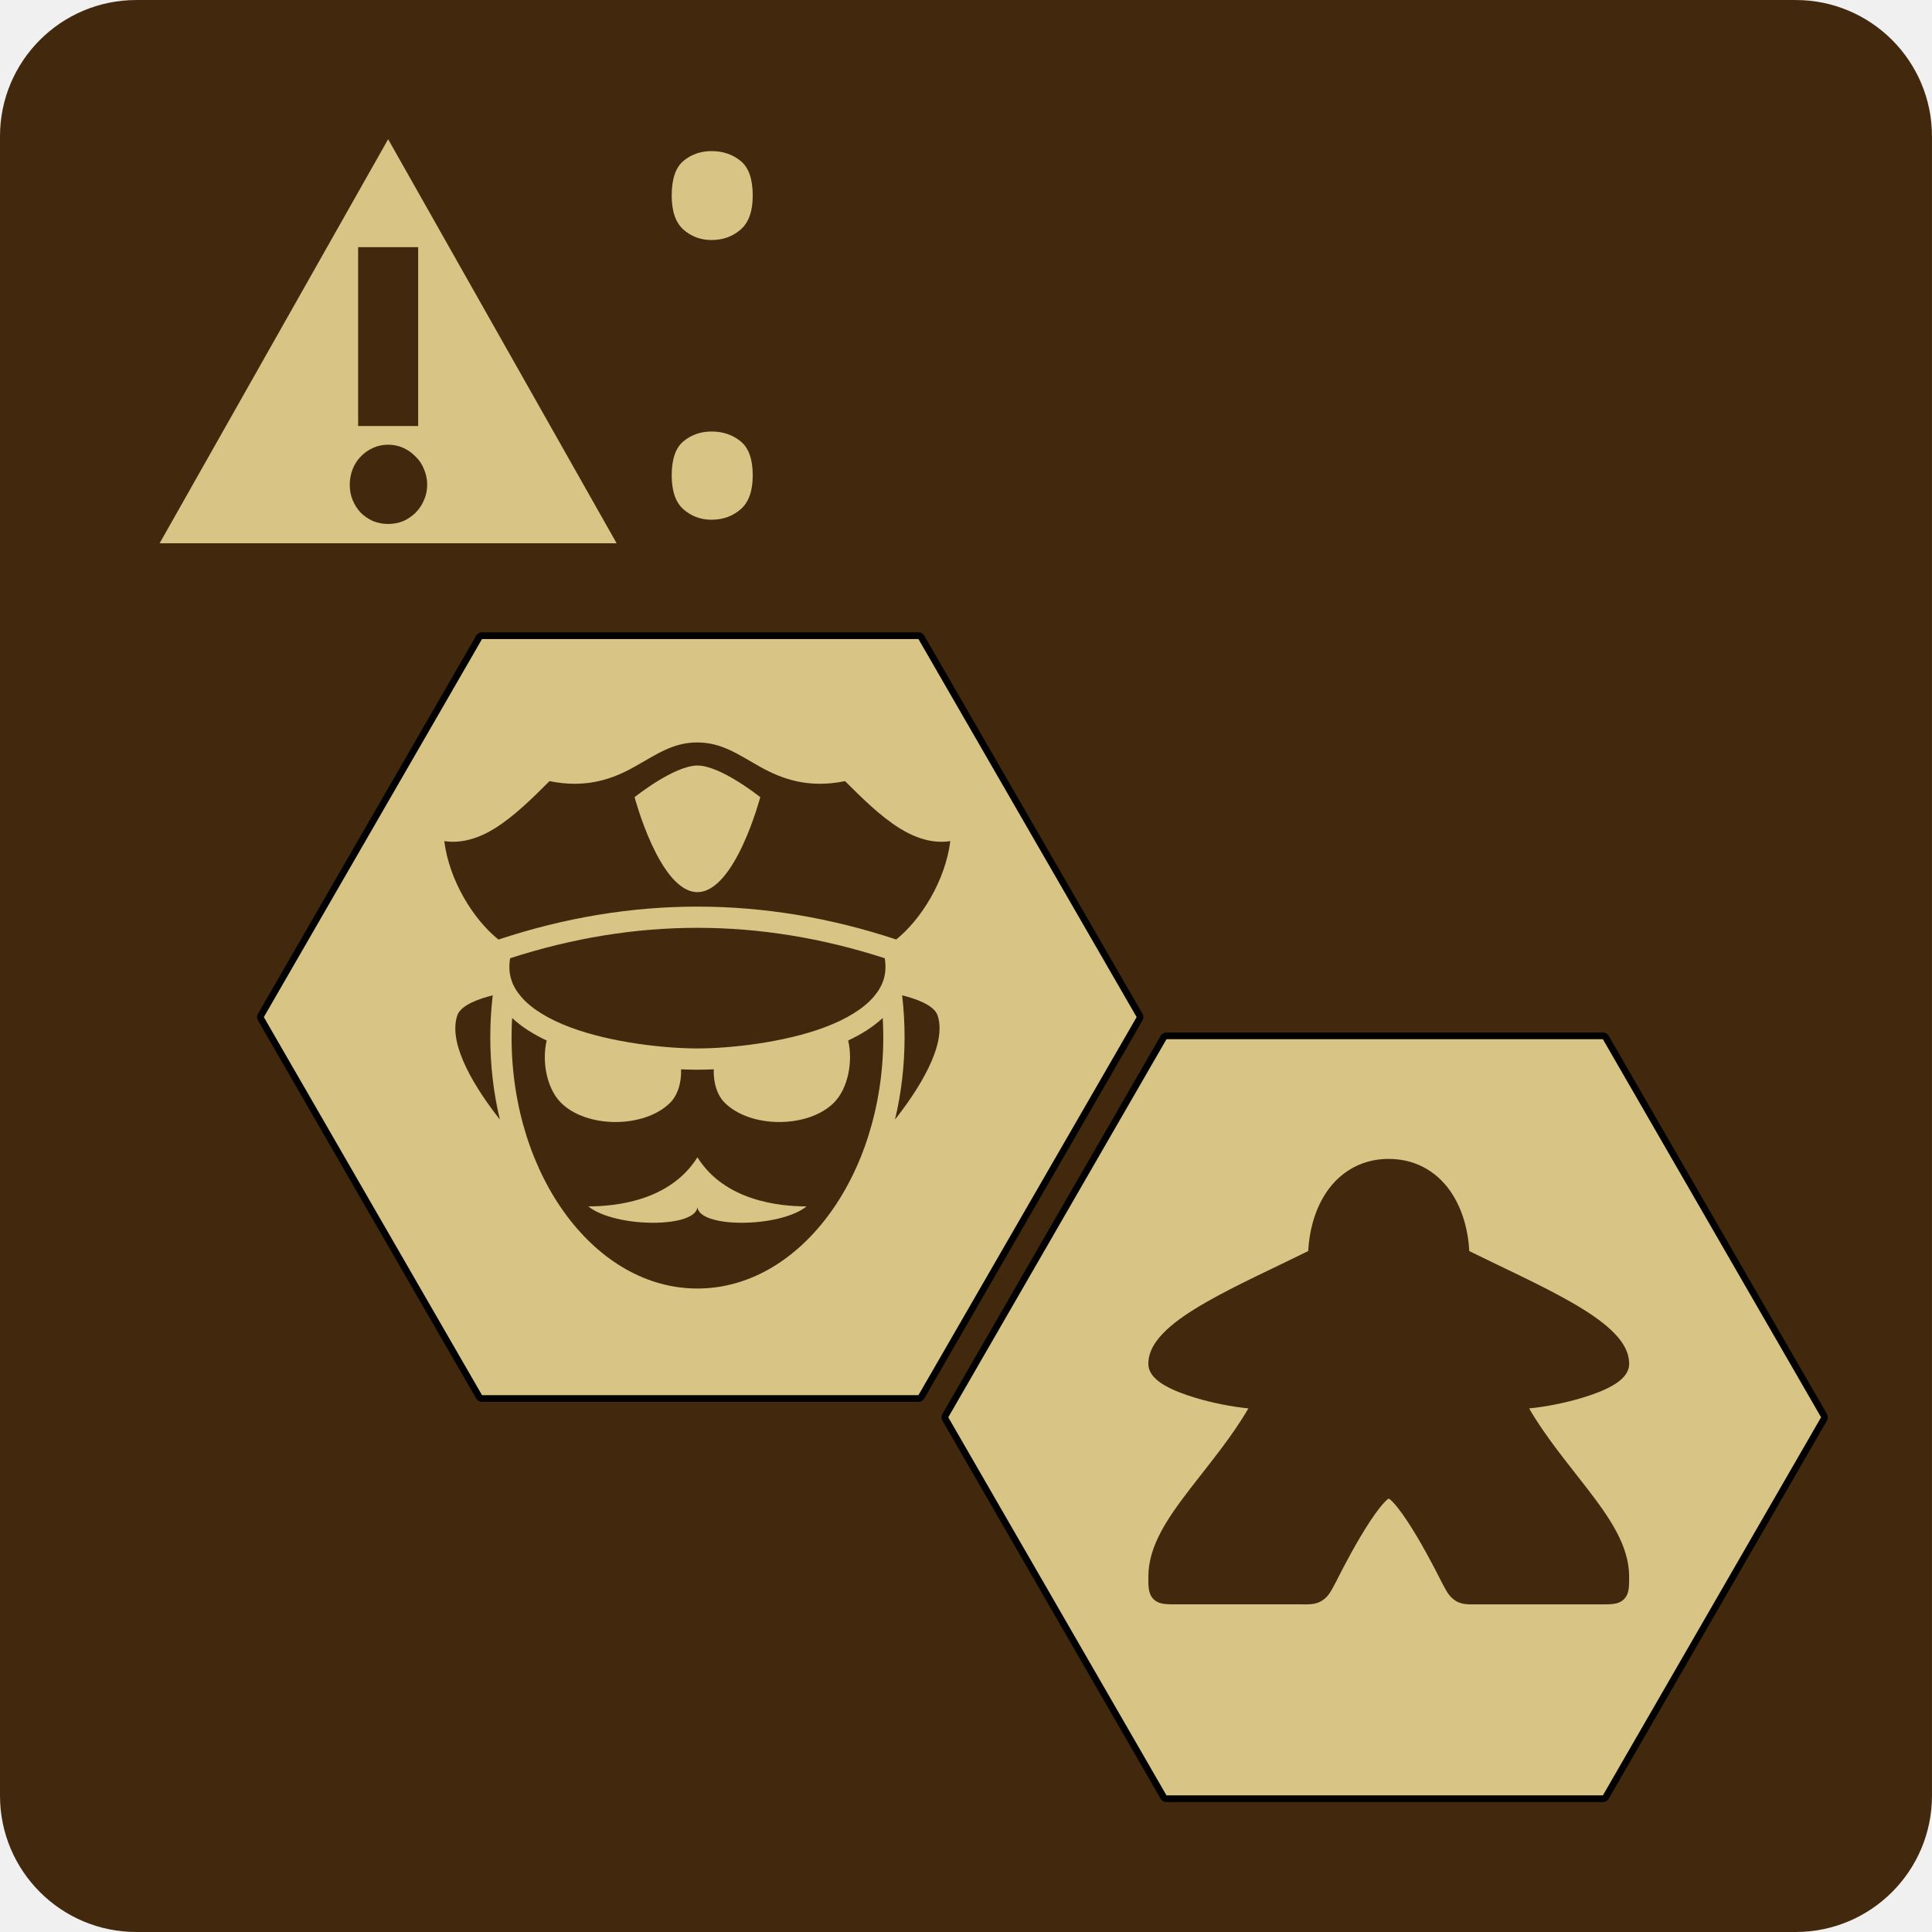
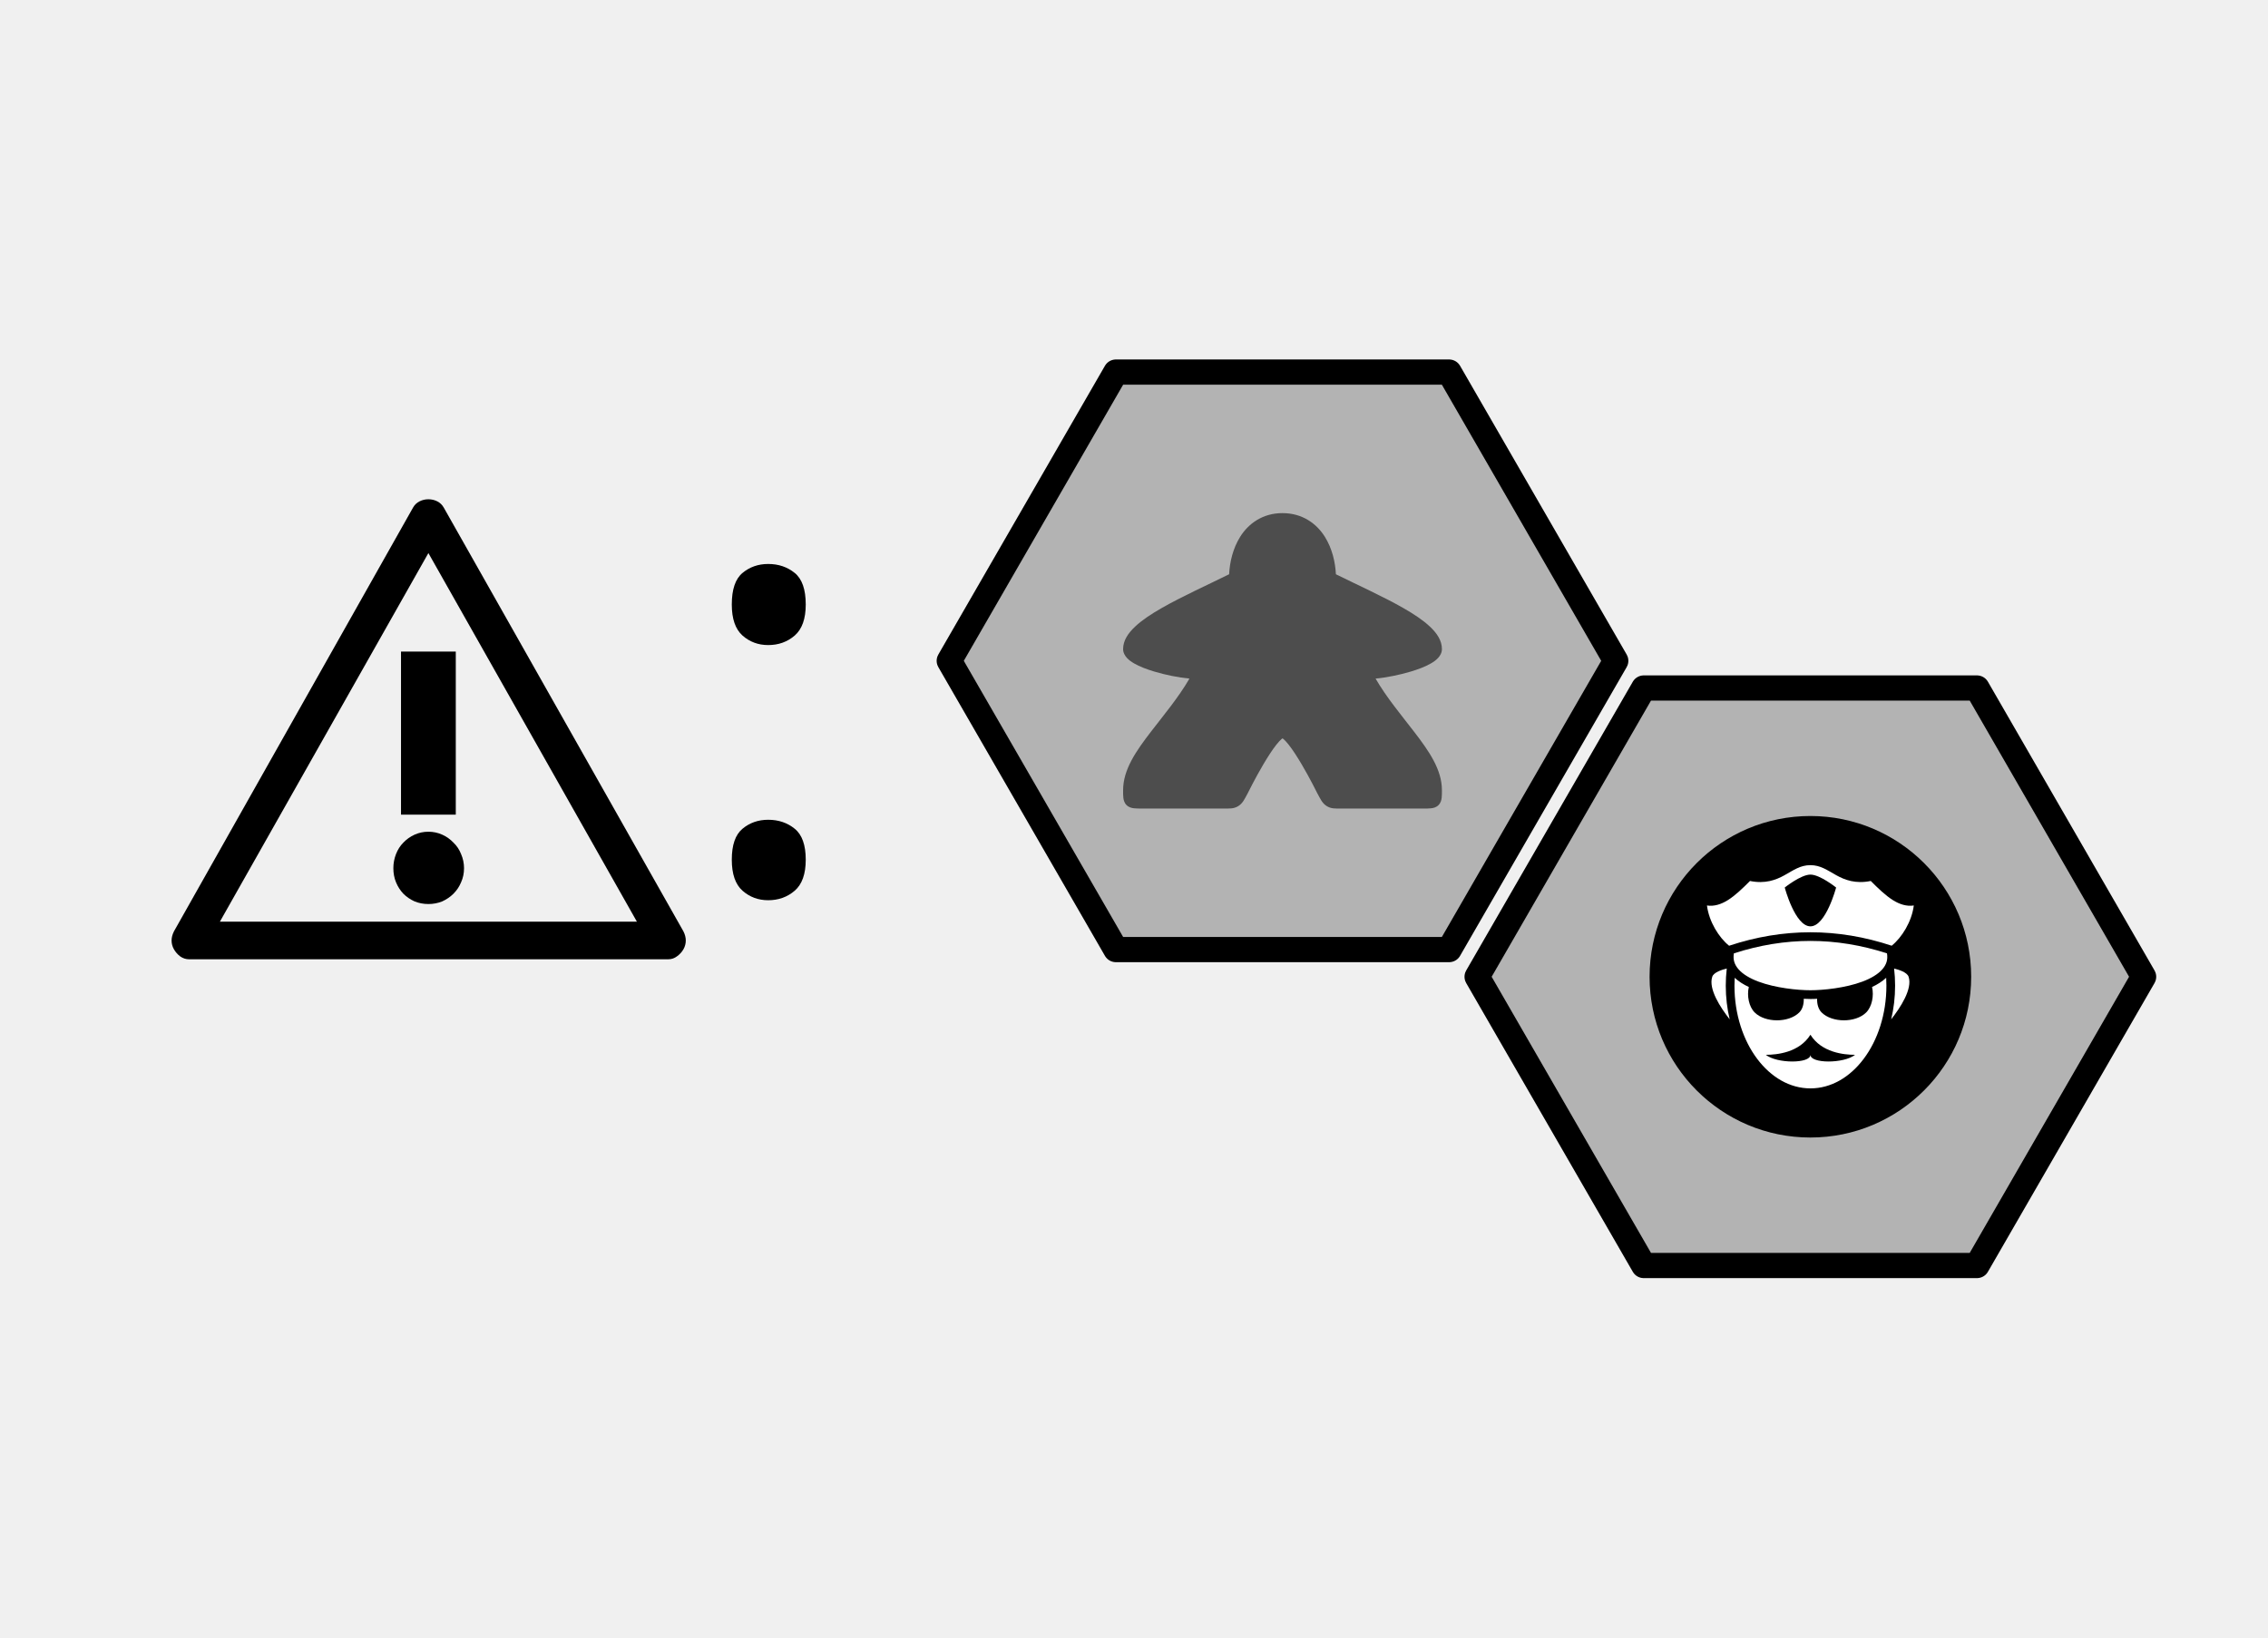
- <svg xmlns="http://www.w3.org/2000/svg" width="75" height="75" viewBox="0 0 75 75" id="svg5199" version="1.1">
+ <svg xmlns="http://www.w3.org/2000/svg" width="450" height="325" viewBox="0 0 450 325" id="svg5199" version="1.1">
  <defs id="defs5201" />
-   <g id="layer1" transform="translate(0,-977.3622)">
-     <rect ry="5.291" y="977.363" x="-1.3642023e-006" height="74.999" width="74.999" id="rect5171" style="fill:#42290d;fill-opacity:1;stroke:none;stroke-width:1.742;stroke-miterlimit:4;stroke-dasharray:none;stroke-opacity:1" />
-     <path transform="matrix(1.51768,0,0,1.518185,-564.5613,-657.395)" style="font-style:normal;font-weight:normal;font-size:medium;line-height:125%;font-family:sans-serif;letter-spacing:0px;word-spacing:0px;fill:#000000;fill-opacity:1;stroke:#000000;stroke-width:0.344;stroke-linecap:butt;stroke-linejoin:round;stroke-miterlimit:4;stroke-dasharray:none;stroke-dashoffset:0;stroke-opacity:1" id="path6226" d="m 412.989,1103.357 5.581,9.667 -5.581,9.667 -11.163,0 -5.581,-9.667 5.581,-9.667 z" />
-     <path transform="matrix(1.51768,0,0,1.518185,-564.5613,-657.395)" d="m 395.482,1093.124 5.581,9.667 -5.581,9.667 -11.163,0 -5.581,-9.667 5.581,-9.667 z" id="path6228" style="font-style:normal;font-weight:normal;font-size:medium;line-height:125%;font-family:sans-serif;letter-spacing:0px;word-spacing:0px;fill:#000000;fill-opacity:1;stroke:#000000;stroke-width:0.344;stroke-linecap:butt;stroke-linejoin:round;stroke-miterlimit:4;stroke-dasharray:none;stroke-dashoffset:0;stroke-opacity:1" />
-     <path id="path6230" d="m 53.909,1022.35 c -1.161,0 -1.996,0.615 -2.478,1.386 -0.431,0.69 -0.611,1.491 -0.646,2.192 -1.316,0.651 -2.774,1.307 -3.948,1.978 -0.616,0.352 -1.153,0.706 -1.557,1.087 -0.404,0.381 -0.702,0.809 -0.702,1.314 0,0.215 0.105,0.39 0.223,0.519 0.119,0.129 0.26,0.229 0.422,0.322 0.323,0.186 0.731,0.342 1.179,0.476 0.666,0.2 1.411,0.348 2.06,0.412 -0.645,1.112 -1.503,2.132 -2.255,3.111 -0.869,1.131 -1.628,2.215 -1.628,3.419 0,0.172 -0.004,0.306 0.014,0.441 0.015,0.135 0.054,0.303 0.19,0.437 0.136,0.134 0.302,0.169 0.437,0.184 0.135,0.015 0.272,0.015 0.446,0.015 l 4.796,0 c 0.348,0 0.603,0.021 0.865,-0.147 0.262,-0.169 0.358,-0.399 0.545,-0.743 l 0.004,0 0.004,-0.015 c 0,0 0.418,-0.85 0.917,-1.694 0.249,-0.422 0.52,-0.842 0.756,-1.14 0.118,-0.149 0.228,-0.267 0.307,-0.334 0.024,-0.02 0.035,-0.024 0.051,-0.033 0.016,0.015 0.027,0.015 0.051,0.033 0.079,0.067 0.19,0.185 0.307,0.334 0.236,0.298 0.506,0.718 0.756,1.14 0.499,0.844 0.917,1.694 0.917,1.694 l 0.004,0.015 0.004,0 c 0.187,0.344 0.282,0.573 0.542,0.742 0.26,0.169 0.515,0.149 0.858,0.149 l 4.818,0 c 0.172,0 0.306,0 0.44,-0.015 0.134,-0.015 0.301,-0.052 0.435,-0.186 0.134,-0.135 0.171,-0.301 0.186,-0.435 0.015,-0.134 0.014,-0.269 0.014,-0.441 0,-1.204 -0.759,-2.288 -1.628,-3.419 -0.752,-0.978 -1.61,-1.999 -2.255,-3.111 0.648,-0.064 1.394,-0.212 2.06,-0.412 0.448,-0.135 0.856,-0.29 1.179,-0.476 0.162,-0.093 0.304,-0.193 0.422,-0.322 0.118,-0.129 0.223,-0.304 0.223,-0.519 0,-0.505 -0.298,-0.934 -0.702,-1.314 -0.404,-0.38 -0.941,-0.735 -1.557,-1.087 -1.174,-0.671 -2.632,-1.327 -3.948,-1.978 -0.035,-0.701 -0.214,-1.502 -0.646,-2.192 -0.482,-0.772 -1.317,-1.386 -2.478,-1.386 z" style="fill:#ffffff;stroke:none;stroke-opacity:1" />
-     <g id="g6192" transform="matrix(0.4533909,0,0,0.4533909,12.29759,554.999)" style="fill:#ffffff">
-       <path style="fill:#ffffff" d="m 32.58,995.134 c 2.125,0 3.535,1.061 5.426,2.111 1.793,0.996 4.046,1.85 7.224,1.201 1.508,1.508 3.041,3.016 4.675,4.037 1.337,0.836 2.84,1.334 4.339,1.098 -0.43,3.384 -2.485,6.693 -4.633,8.426 -5.664,-1.877 -11.343,-2.816 -17.021,-2.816 -5.684,0 -11.367,0.941 -17.037,2.821 -2.15,-1.731 -4.208,-5.044 -4.639,-8.431 1.499,0.235 3.001,-0.263 4.339,-1.098 1.634,-1.021 3.166,-2.529 4.675,-4.037 3.178,0.649 5.432,-0.205 7.224,-1.201 1.892,-1.051 3.302,-2.111 5.427,-2.111 z m 0.011,1.977 c -2.005,0 -5.38,2.709 -5.38,2.709 0,0 2.147,8.129 5.38,8.129 3.233,0 5.38,-8.129 5.38,-8.129 0,0 -3.375,-2.709 -5.38,-2.709 z m 0,13.895 c 5.341,0 10.683,0.873 16.038,2.604 0.221,1.363 -0.153,2.376 -0.956,3.312 -0.896,1.045 -2.401,1.933 -4.185,2.601 -3.568,1.337 -8.194,1.811 -10.897,1.811 -2.703,0 -7.329,-0.473 -10.897,-1.811 -1.784,-0.668 -3.288,-1.556 -4.185,-2.601 -0.803,-0.937 -1.177,-1.949 -0.956,-3.312 5.355,-1.731 10.696,-2.604 16.038,-2.604 z m 17.528,5.782 c 0.994,0.241 2.725,0.787 3.036,1.72 0.85,2.55 -1.712,6.455 -3.65,8.919 0.534,-2.227 0.822,-4.595 0.822,-7.051 0,-1.22 -0.071,-2.418 -0.208,-3.588 z m -35.055,0 a 30.95,30.95 0 0 0 -0.208,3.588 c 0,2.456 0.288,4.824 0.822,7.051 -1.938,-2.464 -4.5,-6.37 -3.65,-8.919 0.311,-0.933 2.042,-1.478 3.036,-1.72 z m 33.393,1.94 c 0.031,0.544 0.048,1.093 0.048,1.648 0,6.008 -1.834,11.429 -4.746,15.31 -2.911,3.88 -6.85,6.204 -11.169,6.204 -4.318,0 -8.257,-2.324 -11.168,-6.204 -2.911,-3.88 -4.745,-9.302 -4.745,-15.309 0,-0.555 0.017,-1.104 0.048,-1.649 0.83,0.775 1.843,1.403 2.958,1.925 -0.432,1.842 0.027,4.132 1.224,5.329 2.203,2.202 7.144,2.202 9.347,0 0.682,-0.682 0.975,-1.769 0.936,-2.86 0.499,0.022 0.971,0.033 1.4,0.033 0.429,0 0.901,-0.012 1.4,-0.033 -0.039,1.091 0.254,2.178 0.937,2.86 2.203,2.202 7.144,2.202 9.347,0 1.197,-1.197 1.656,-3.487 1.224,-5.329 1.115,-0.522 2.129,-1.151 2.958,-1.926 z m -15.866,11.926 c -2.337,3.737 -7.01,4.204 -9.347,4.204 2.337,1.869 9.347,1.869 9.347,0 0,1.869 7.01,1.869 9.347,0 -2.337,0 -7.01,-0.467 -9.347,-4.204 z" id="path6194" />
-     </g>
-     <path d="m 412.989,1103.357 5.581,9.667 -5.581,9.667 -11.163,0 -5.581,-9.667 5.581,-9.667 z" id="path6667" style="font-style:normal;font-weight:normal;font-size:medium;line-height:125%;font-family:sans-serif;letter-spacing:0px;word-spacing:0px;fill:#d8c586;fill-opacity:1;stroke:none;stroke-width:0.344;stroke-linecap:butt;stroke-linejoin:round;stroke-miterlimit:4;stroke-dasharray:none;stroke-dashoffset:0;stroke-opacity:1" transform="matrix(1.51768,0,0,1.518185,-564.5613,-657.395)" />
-     <path style="font-style:normal;font-weight:normal;font-size:medium;line-height:125%;font-family:sans-serif;letter-spacing:0px;word-spacing:0px;fill:#d8c586;fill-opacity:1;stroke:none;stroke-width:0.344;stroke-linecap:butt;stroke-linejoin:round;stroke-miterlimit:4;stroke-dasharray:none;stroke-dashoffset:0;stroke-opacity:1" id="path6669" d="m 395.482,1093.124 5.581,9.667 -5.581,9.667 -11.163,0 -5.581,-9.667 5.581,-9.667 z" transform="matrix(1.51768,0,0,1.518185,-564.5613,-657.395)" />
-     <path style="fill:#42290d;fill-opacity:1;stroke:none;stroke-opacity:1" d="m 53.909,1022.35 c -1.161,0 -1.996,0.615 -2.478,1.386 -0.431,0.69 -0.611,1.491 -0.646,2.192 -1.316,0.651 -2.774,1.307 -3.948,1.978 -0.616,0.352 -1.153,0.706 -1.557,1.087 -0.404,0.381 -0.702,0.809 -0.702,1.314 0,0.215 0.105,0.39 0.223,0.519 0.119,0.129 0.26,0.229 0.422,0.322 0.323,0.186 0.731,0.342 1.179,0.476 0.666,0.2 1.411,0.348 2.06,0.412 -0.645,1.112 -1.503,2.132 -2.255,3.111 -0.869,1.131 -1.628,2.215 -1.628,3.419 0,0.172 -0.004,0.306 0.014,0.441 0.015,0.135 0.054,0.303 0.19,0.437 0.136,0.134 0.302,0.169 0.437,0.184 0.135,0.015 0.272,0.015 0.446,0.015 l 4.796,0 c 0.348,0 0.603,0.021 0.865,-0.147 0.262,-0.169 0.358,-0.399 0.545,-0.743 l 0.004,0 0.004,-0.015 c 0,0 0.418,-0.85 0.917,-1.694 0.249,-0.422 0.52,-0.842 0.756,-1.14 0.118,-0.149 0.228,-0.267 0.307,-0.334 0.024,-0.02 0.035,-0.024 0.051,-0.033 0.016,0.015 0.027,0.015 0.051,0.033 0.079,0.067 0.19,0.185 0.307,0.334 0.236,0.298 0.506,0.718 0.756,1.14 0.499,0.844 0.917,1.694 0.917,1.694 l 0.004,0.015 0.004,0 c 0.187,0.344 0.282,0.573 0.542,0.742 0.26,0.169 0.515,0.149 0.858,0.149 l 4.818,0 c 0.172,0 0.306,0 0.44,-0.015 0.134,-0.015 0.301,-0.052 0.435,-0.186 0.134,-0.135 0.171,-0.301 0.186,-0.435 0.015,-0.134 0.014,-0.269 0.014,-0.441 0,-1.204 -0.759,-2.288 -1.628,-3.419 -0.752,-0.978 -1.61,-1.999 -2.255,-3.111 0.648,-0.064 1.394,-0.212 2.06,-0.412 0.448,-0.135 0.856,-0.29 1.179,-0.476 0.162,-0.093 0.304,-0.193 0.422,-0.322 0.118,-0.129 0.223,-0.304 0.223,-0.519 0,-0.505 -0.298,-0.934 -0.702,-1.314 -0.404,-0.38 -0.941,-0.735 -1.557,-1.087 -1.174,-0.671 -2.632,-1.327 -3.948,-1.978 -0.035,-0.701 -0.214,-1.502 -0.646,-2.192 -0.482,-0.772 -1.317,-1.386 -2.478,-1.386 z" id="path6671" />
-     <g style="fill:#42290d;fill-opacity:1" transform="matrix(0.4533909,0,0,0.4533909,12.29759,554.999)" id="g6673">
-       <path id="path6675" d="m 32.58,995.134 c 2.125,0 3.535,1.061 5.426,2.111 1.793,0.996 4.046,1.85 7.224,1.201 1.508,1.508 3.041,3.016 4.675,4.037 1.337,0.836 2.84,1.334 4.339,1.098 -0.43,3.384 -2.485,6.693 -4.633,8.426 -5.664,-1.877 -11.343,-2.816 -17.021,-2.816 -5.684,0 -11.367,0.941 -17.037,2.821 -2.15,-1.731 -4.208,-5.044 -4.639,-8.431 1.499,0.235 3.001,-0.263 4.339,-1.098 1.634,-1.021 3.166,-2.529 4.675,-4.037 3.178,0.649 5.432,-0.205 7.224,-1.201 1.892,-1.051 3.302,-2.111 5.427,-2.111 z m 0.011,1.977 c -2.005,0 -5.38,2.709 -5.38,2.709 0,0 2.147,8.129 5.38,8.129 3.233,0 5.38,-8.129 5.38,-8.129 0,0 -3.375,-2.709 -5.38,-2.709 z m 0,13.895 c 5.341,0 10.683,0.873 16.038,2.604 0.221,1.363 -0.153,2.376 -0.956,3.312 -0.896,1.045 -2.401,1.933 -4.185,2.601 -3.568,1.337 -8.194,1.811 -10.897,1.811 -2.703,0 -7.329,-0.473 -10.897,-1.811 -1.784,-0.668 -3.288,-1.556 -4.185,-2.601 -0.803,-0.937 -1.177,-1.949 -0.956,-3.312 5.355,-1.731 10.696,-2.604 16.038,-2.604 z m 17.528,5.782 c 0.994,0.241 2.725,0.787 3.036,1.72 0.85,2.55 -1.712,6.455 -3.65,8.919 0.534,-2.227 0.822,-4.595 0.822,-7.051 0,-1.22 -0.071,-2.418 -0.208,-3.588 z m -35.055,0 a 30.95,30.95 0 0 0 -0.208,3.588 c 0,2.456 0.288,4.824 0.822,7.051 -1.938,-2.464 -4.5,-6.37 -3.65,-8.919 0.311,-0.933 2.042,-1.478 3.036,-1.72 z m 33.393,1.94 c 0.031,0.544 0.048,1.093 0.048,1.648 0,6.008 -1.834,11.429 -4.746,15.31 -2.911,3.88 -6.85,6.204 -11.169,6.204 -4.318,0 -8.257,-2.324 -11.168,-6.204 -2.911,-3.88 -4.745,-9.302 -4.745,-15.309 0,-0.555 0.017,-1.104 0.048,-1.649 0.83,0.775 1.843,1.403 2.958,1.925 -0.432,1.842 0.027,4.132 1.224,5.329 2.203,2.202 7.144,2.202 9.347,0 0.682,-0.682 0.975,-1.769 0.936,-2.86 0.499,0.022 0.971,0.033 1.4,0.033 0.429,0 0.901,-0.012 1.4,-0.033 -0.039,1.091 0.254,2.178 0.937,2.86 2.203,2.202 7.144,2.202 9.347,0 1.197,-1.197 1.656,-3.487 1.224,-5.329 1.115,-0.522 2.129,-1.151 2.958,-1.926 z m -15.866,11.926 c -2.337,3.737 -7.01,4.204 -9.347,4.204 2.337,1.869 9.347,1.869 9.347,0 0,1.869 7.01,1.869 9.347,0 -2.337,0 -7.01,-0.467 -9.347,-4.204 z" style="fill:#42290d;fill-opacity:1" />
-     </g>
-     <g transform="matrix(0.2515367,0,0,0.2511198,-179.9564,945.539)" id="g14013">
-       <g transform="matrix(2.550236,0,0,2.550236,115.6104,213.8934)" id="g14015" style="font-style:normal;font-weight:normal;font-size:40px;line-height:125%;font-family:sans-serif;letter-spacing:0px;word-spacing:0px;fill:#42290d;fill-opacity:1;stroke:none;stroke-width:1px;stroke-linecap:butt;stroke-linejoin:miter;stroke-opacity:1">
-         <g transform="translate(301.3221,-340.9481)" id="g14017">
-           <path id="path14019" style="fill:#d8c586;fill-opacity:1" d="m -27.006,341.938 -31.214,0 c -0.218,0 -0.416,-0.064 -0.595,-0.192 -0.166,-0.128 -0.301,-0.282 -0.403,-0.461 -0.102,-0.179 -0.154,-0.371 -0.154,-0.576 0,-0.192 0.051,-0.39 0.154,-0.595 l 15.588,-27.682 c 0.102,-0.179 0.243,-0.314 0.422,-0.403 0.179,-0.09 0.371,-0.134 0.576,-0.134 0.205,0 0.397,0.045 0.576,0.134 0.179,0.089 0.32,0.224 0.422,0.403 l 15.626,27.682 c 0.102,0.205 0.154,0.403 0.154,0.595 0,0.205 -0.051,0.397 -0.154,0.576 -0.102,0.179 -0.243,0.333 -0.422,0.461 -0.166,0.128 -0.358,0.192 -0.576,0.192 z" />
-           <path d="m -26.734,342.199 -31.758,0 q -0.332,0 -0.605,-0.195 -0.254,-0.195 -0.41,-0.469 -0.156,-0.273 -0.156,-0.586 0,-0.293 0.156,-0.605 l 15.859,-28.164 q 0.156,-0.273 0.43,-0.41 0.273,-0.137 0.586,-0.137 0.312,0 0.586,0.137 0.273,0.137 0.43,0.41 l 15.898,28.164 q 0.156,0.312 0.156,0.605 0,0.312 -0.156,0.586 -0.156,0.273 -0.43,0.469 -0.254,0.195 -0.586,0.195 z m -29.727,-2.5 27.656,0 -13.828,-24.492 -13.828,24.492 z m 15.645,-7.109 -3.633,0 0,-10.84 3.633,0 0,10.84 z m 0.547,3.555 q 0,0.508 -0.195,0.938 -0.176,0.43 -0.508,0.762 -0.312,0.312 -0.742,0.508 -0.43,0.176 -0.918,0.176 -0.488,0 -0.918,-0.176 -0.43,-0.195 -0.742,-0.508 -0.312,-0.332 -0.488,-0.762 -0.176,-0.43 -0.176,-0.938 0,-0.488 0.176,-0.938 0.176,-0.449 0.488,-0.762 0.312,-0.332 0.742,-0.527 0.43,-0.195 0.918,-0.195 0.488,0 0.918,0.195 0.43,0.195 0.742,0.527 0.332,0.312 0.508,0.762 0.195,0.449 0.195,0.938 z" style="fill:#42290d;fill-opacity:1" id="path14021" />
-         </g>
-       </g>
-       <text transform="scale(0.9991845,1.000816)" id="text14023" y="205.494" x="812.498" style="font-style:normal;font-weight:normal;font-size:100.953px;line-height:125%;font-family:sans-serif;letter-spacing:0px;word-spacing:0px;fill:#d8c586;fill-opacity:1;stroke:none;stroke-width:1px;stroke-linecap:butt;stroke-linejoin:miter;stroke-opacity:1" xml:space="preserve">
-         <tspan y="205.494" x="812.498" id="tspan14025">:</tspan>
-       </text>
+   <g id="layer1" transform="translate(0,-727.3622)">
+     <path id="path14021" style="font-style:normal;font-weight:normal;font-size:medium;line-height:125%;font-family:sans-serif;letter-spacing:0px;word-spacing:0px;fill:#000000;fill-opacity:1;stroke:none;stroke-width:1px;stroke-linecap:butt;stroke-linejoin:miter;stroke-opacity:1" d="m 132.563,917.745 -95.012,0 q -0.993,0 -1.811,-0.583 -0.76,-0.583 -1.227,-1.4 -0.467,-0.817 -0.467,-1.75 0,-0.875 0.467,-1.808 L 81.961,828.083 q 0.467,-0.817 1.285,-1.225 0.818,-0.409 1.753,-0.409 0.935,0 1.753,0.409 0.818,0.409 1.286,1.225 l 47.564,84.12 q 0.467,0.933 0.467,1.808 0,0.933 -0.467,1.75 -0.467,0.817 -1.286,1.4 -0.76,0.583 -1.753,0.583 z m -88.935,-7.467 82.741,0 -41.37,-73.153 -41.37,73.153 z m 46.805,-21.234 -10.868,0 0,-32.376 10.868,0 0,32.376 z m 1.636,10.617 q 0,1.517 -0.584,2.8 -0.526,1.283 -1.519,2.275 -0.935,0.933 -2.22,1.517 -1.286,0.525 -2.746,0.525 -1.461,0 -2.746,-0.525 -1.285,-0.583 -2.22,-1.517 -0.935,-0.992 -1.461,-2.275 -0.526,-1.283 -0.526,-2.8 0,-1.458 0.526,-2.8 0.526,-1.342 1.461,-2.275 0.935,-0.992 2.22,-1.575 1.286,-0.583 2.746,-0.583 1.461,0 2.746,0.583 1.286,0.583 2.22,1.575 0.993,0.933 1.519,2.275 0.584,1.342 0.584,2.8 z" />
+     <text xml:space="preserve" style="font-style:normal;font-weight:normal;font-size:118.332px;line-height:125%;font-family:sans-serif;letter-spacing:0px;word-spacing:0px;fill:#000000;fill-opacity:1;stroke:none;stroke-width:1px;stroke-linecap:butt;stroke-linejoin:miter;stroke-opacity:1" x="136.681" y="904.379" id="text14023" transform="scale(1.000014,0.9999864)">
+       <tspan id="tspan14025" x="136.681" y="904.379">:</tspan>
+     </text>
+     <path transform="matrix(5.923528,0,0,5.927888,-2055.122,-5678.711)" d="m 395.482,1093.124 5.581,9.667 -5.581,9.667 -11.163,0 -5.581,-9.667 5.581,-9.667 z" id="path5084" style="font-style:normal;font-weight:normal;font-size:medium;line-height:125%;font-family:sans-serif;letter-spacing:0px;word-spacing:0px;fill:#b3b3b3;fill-opacity:1;stroke:#000000;stroke-width:0.844;stroke-linecap:butt;stroke-linejoin:round;stroke-miterlimit:4;stroke-dasharray:none;stroke-dashoffset:0;stroke-opacity:1" />
+     <path id="path5086" d="m 358.775,879.999 c -4.531,0 -7.79,2.399 -9.673,5.413 -1.683,2.695 -2.384,5.821 -2.52,8.56 -5.137,2.541 -10.828,5.104 -15.409,7.724 -2.403,1.375 -4.499,2.757 -6.076,4.242 -1.577,1.486 -2.741,3.159 -2.741,5.132 0,0.84 0.41,1.524 0.871,2.027 0.463,0.503 1.016,0.893 1.647,1.257 1.261,0.728 2.851,1.335 4.601,1.86 2.599,0.78 5.509,1.36 8.039,1.608 -2.517,4.34 -5.866,8.326 -8.802,12.145 -3.393,4.415 -6.355,8.648 -6.355,13.351 0,0.671 -0.016,1.196 0.053,1.723 0.059,0.53 0.211,1.184 0.74,1.706 0.529,0.519 1.178,0.661 1.706,0.719 0.528,0.058 1.06,0.058 1.742,0.058 l 18.72,0 c 1.359,0 2.354,0.085 3.378,-0.575 1.024,-0.658 1.397,-1.558 2.126,-2.902 l 0.016,0 0.016,-0.058 c 0,0 1.632,-3.32 3.579,-6.616 0.973,-1.647 2.03,-3.287 2.95,-4.45 0.461,-0.581 0.89,-1.042 1.2,-1.303 0.095,-0.074 0.138,-0.095 0.199,-0.133 0.061,0.058 0.104,0.058 0.199,0.133 0.31,0.26 0.74,0.721 1.2,1.303 0.919,1.162 1.976,2.803 2.95,4.45 1.947,3.295 3.579,6.616 3.579,6.616 l 0.016,0.058 0.016,0 c 0.729,1.344 1.099,2.238 2.116,2.898 1.017,0.66 2.01,0.581 3.349,0.581 l 18.803,0 c 0.671,0 1.195,0 1.719,-0.058 0.524,-0.058 1.175,-0.201 1.699,-0.728 0.524,-0.53 0.669,-1.175 0.727,-1.7 0.059,-0.519 0.053,-1.048 0.053,-1.721 0,-4.702 -2.962,-8.935 -6.355,-13.35 -2.936,-3.82 -6.285,-7.806 -8.802,-12.146 2.53,-0.249 5.441,-0.828 8.039,-1.608 1.749,-0.53 3.339,-1.132 4.601,-1.86 0.631,-0.36 1.185,-0.754 1.646,-1.256 0.462,-0.503 0.871,-1.187 0.871,-2.027 0,-1.973 -1.164,-3.646 -2.741,-5.132 -1.577,-1.485 -3.673,-2.868 -6.076,-4.242 -4.582,-2.62 -10.273,-5.183 -15.41,-7.724 -0.137,-2.738 -0.837,-5.865 -2.52,-8.56 -1.882,-3.014 -5.141,-5.413 -9.673,-5.413 z" style="fill:#ffffff;stroke:none;stroke-opacity:1" />
+     <path d="m 412.989,1103.357 5.581,9.667 -5.581,9.667 -11.163,0 -5.581,-9.667 5.581,-9.667 z" id="path5092" style="font-style:normal;font-weight:normal;font-size:medium;line-height:125%;font-family:sans-serif;letter-spacing:0px;word-spacing:0px;fill:#b3b3b3;fill-opacity:1;stroke:#000000;stroke-width:0.844;stroke-linecap:butt;stroke-linejoin:round;stroke-miterlimit:4;stroke-dasharray:none;stroke-dashoffset:0;stroke-opacity:1" transform="matrix(5.923528,0,0,5.927888,-2054.092,-5676.671)" />
+     <path style="fill:#4d4d4d;fill-opacity:1;stroke:none;stroke-opacity:1" d="m 254.463,829.195 c -3.935,0 -6.764,2.083 -8.399,4.7 -1.462,2.34 -2.07,5.054 -2.188,7.432 -4.46,2.207 -9.401,4.432 -13.38,6.707 -2.087,1.194 -3.906,2.394 -5.276,3.684 -1.369,1.29 -2.38,2.743 -2.38,4.456 0,0.729 0.356,1.323 0.756,1.76 0.402,0.437 0.882,0.775 1.43,1.091 1.095,0.632 2.476,1.159 3.995,1.615 2.256,0.677 4.783,1.181 6.98,1.396 -2.185,3.769 -5.094,7.23 -7.643,10.546 -2.946,3.833 -5.518,7.509 -5.518,11.592 0,0.583 -0.014,1.038 0.046,1.496 0.052,0.46 0.183,1.028 0.643,1.481 0.46,0.451 1.023,0.574 1.481,0.624 0.458,0.05 0.92,0.05 1.513,0.05 l 16.254,0 c 1.18,0 2.044,0.074 2.933,-0.499 0.889,-0.572 1.213,-1.352 1.846,-2.519 l 0.014,0 0.014,-0.051 c 0,0 1.417,-2.883 3.107,-5.744 0.845,-1.43 1.763,-2.854 2.561,-3.864 0.4,-0.505 0.773,-0.905 1.042,-1.131 0.082,-0.064 0.12,-0.083 0.173,-0.115 0.053,0.051 0.09,0.051 0.173,0.115 0.269,0.226 0.643,0.626 1.042,1.131 0.798,1.009 1.716,2.434 2.561,3.864 1.69,2.861 3.107,5.744 3.107,5.744 l 0.014,0.051 0.014,0 c 0.633,1.167 0.954,1.943 1.838,2.516 0.883,0.573 1.745,0.505 2.908,0.505 l 16.326,0 c 0.583,0 1.038,0 1.493,-0.05 0.455,-0.05 1.02,-0.175 1.475,-0.632 0.455,-0.46 0.581,-1.02 0.631,-1.476 0.052,-0.451 0.046,-0.91 0.046,-1.494 0,-4.083 -2.572,-7.758 -5.518,-11.591 -2.549,-3.316 -5.457,-6.777 -7.643,-10.546 2.197,-0.216 4.724,-0.719 6.98,-1.396 1.519,-0.46 2.9,-0.983 3.995,-1.615 0.548,-0.313 1.029,-0.655 1.43,-1.091 0.401,-0.437 0.757,-1.031 0.757,-1.76 0,-1.713 -1.01,-3.165 -2.38,-4.456 -1.37,-1.289 -3.189,-2.49 -5.276,-3.684 -3.978,-2.275 -8.919,-4.5 -13.38,-6.707 -0.119,-2.378 -0.727,-5.092 -2.188,-7.432 -1.634,-2.617 -4.464,-4.7 -8.399,-4.7 z" id="path5096" />
+     <g id="g4163" transform="matrix(0.7089783,0,0,0.7089783,75.10439,263.2266)">
+       <circle r="45" cy="928.076" cx="400.714" id="path4151" style="fill:#000000;stroke:none;stroke-width:3;stroke-miterlimit:4;stroke-dasharray:none;stroke-opacity:1" />
+       <path style="fill:#ffffff;fill-opacity:1" d="m 400.714,896.832 c 2.839,0 4.723,1.417 7.25,2.822 2.395,1.331 5.406,2.473 9.652,1.606 2.015,2.015 4.062,4.03 6.245,5.395 1.786,1.117 3.794,1.783 5.797,1.468 -0.575,4.522 -3.32,8.945 -6.189,11.261 -7.567,-2.509 -15.154,-3.763 -22.74,-3.763 -7.593,0 -15.187,1.257 -22.761,3.771 -2.873,-2.313 -5.622,-6.741 -6.197,-11.268 2.002,0.314 4.01,-0.352 5.797,-1.468 2.183,-1.365 4.23,-3.38 6.245,-5.395 4.246,0.867 7.257,-0.273 9.652,-1.605 2.527,-1.405 4.411,-2.822 7.25,-2.822 z m 0.015,2.643 c -2.679,0 -7.188,3.621 -7.188,3.621 0,0 2.869,10.864 7.188,10.864 4.319,0 7.188,-10.864 7.188,-10.864 0,0 -4.509,-3.621 -7.188,-3.621 z m 0,18.569 c 7.136,0 14.273,1.167 21.427,3.481 0.295,1.822 -0.204,3.175 -1.277,4.427 -1.198,1.397 -3.208,2.583 -5.591,3.477 -4.766,1.787 -10.947,2.42 -14.559,2.42 -3.611,0 -9.792,-0.633 -14.558,-2.42 -2.383,-0.893 -4.393,-2.079 -5.591,-3.477 -1.073,-1.252 -1.572,-2.605 -1.277,-4.427 7.154,-2.313 14.29,-3.481 21.427,-3.481 z m 23.417,7.728 c 1.328,0.323 3.641,1.051 4.056,2.298 1.136,3.407 -2.287,8.628 -4.876,11.921 0.713,-2.976 1.098,-6.141 1.098,-9.423 0,-1.63 -0.095,-3.232 -0.278,-4.796 z m -46.833,0 a 41.349,41.364 0 0 0 -0.278,4.795 c 0,3.282 0.384,6.447 1.098,9.423 -2.589,-3.293 -6.012,-8.513 -4.876,-11.921 0.415,-1.247 2.729,-1.976 4.056,-2.298 z m 44.614,2.593 c 0.041,0.727 0.064,1.461 0.064,2.203 0,8.029 -2.451,15.276 -6.34,20.461 -3.889,5.186 -9.152,8.291 -14.921,8.291 -5.769,0 -11.032,-3.105 -14.921,-8.291 -3.889,-5.185 -6.34,-12.432 -6.34,-20.461 0,-0.742 0.024,-1.476 0.064,-2.203 1.109,1.035 2.462,1.876 3.952,2.574 -0.577,2.461 0.036,5.523 1.635,7.122 2.943,2.943 9.544,2.943 12.488,0 0.912,-0.912 1.303,-2.365 1.251,-3.823 0.667,0 1.298,0.058 1.87,0.058 0.573,0 1.204,0 1.871,-0.058 -0.052,1.458 0.339,2.911 1.251,3.823 2.944,2.943 9.544,2.943 12.488,0 1.599,-1.599 2.213,-4.66 1.635,-7.121 1.49,-0.698 2.844,-1.538 3.952,-2.574 z m -21.197,15.939 c -3.122,4.995 -9.366,5.619 -12.487,5.619 3.122,2.497 12.487,2.497 12.487,0 0,2.497 9.366,2.497 12.488,0 -3.122,0 -9.366,-0.625 -12.488,-5.619 z" id="path15149" />
    </g>
  </g>
</svg>
